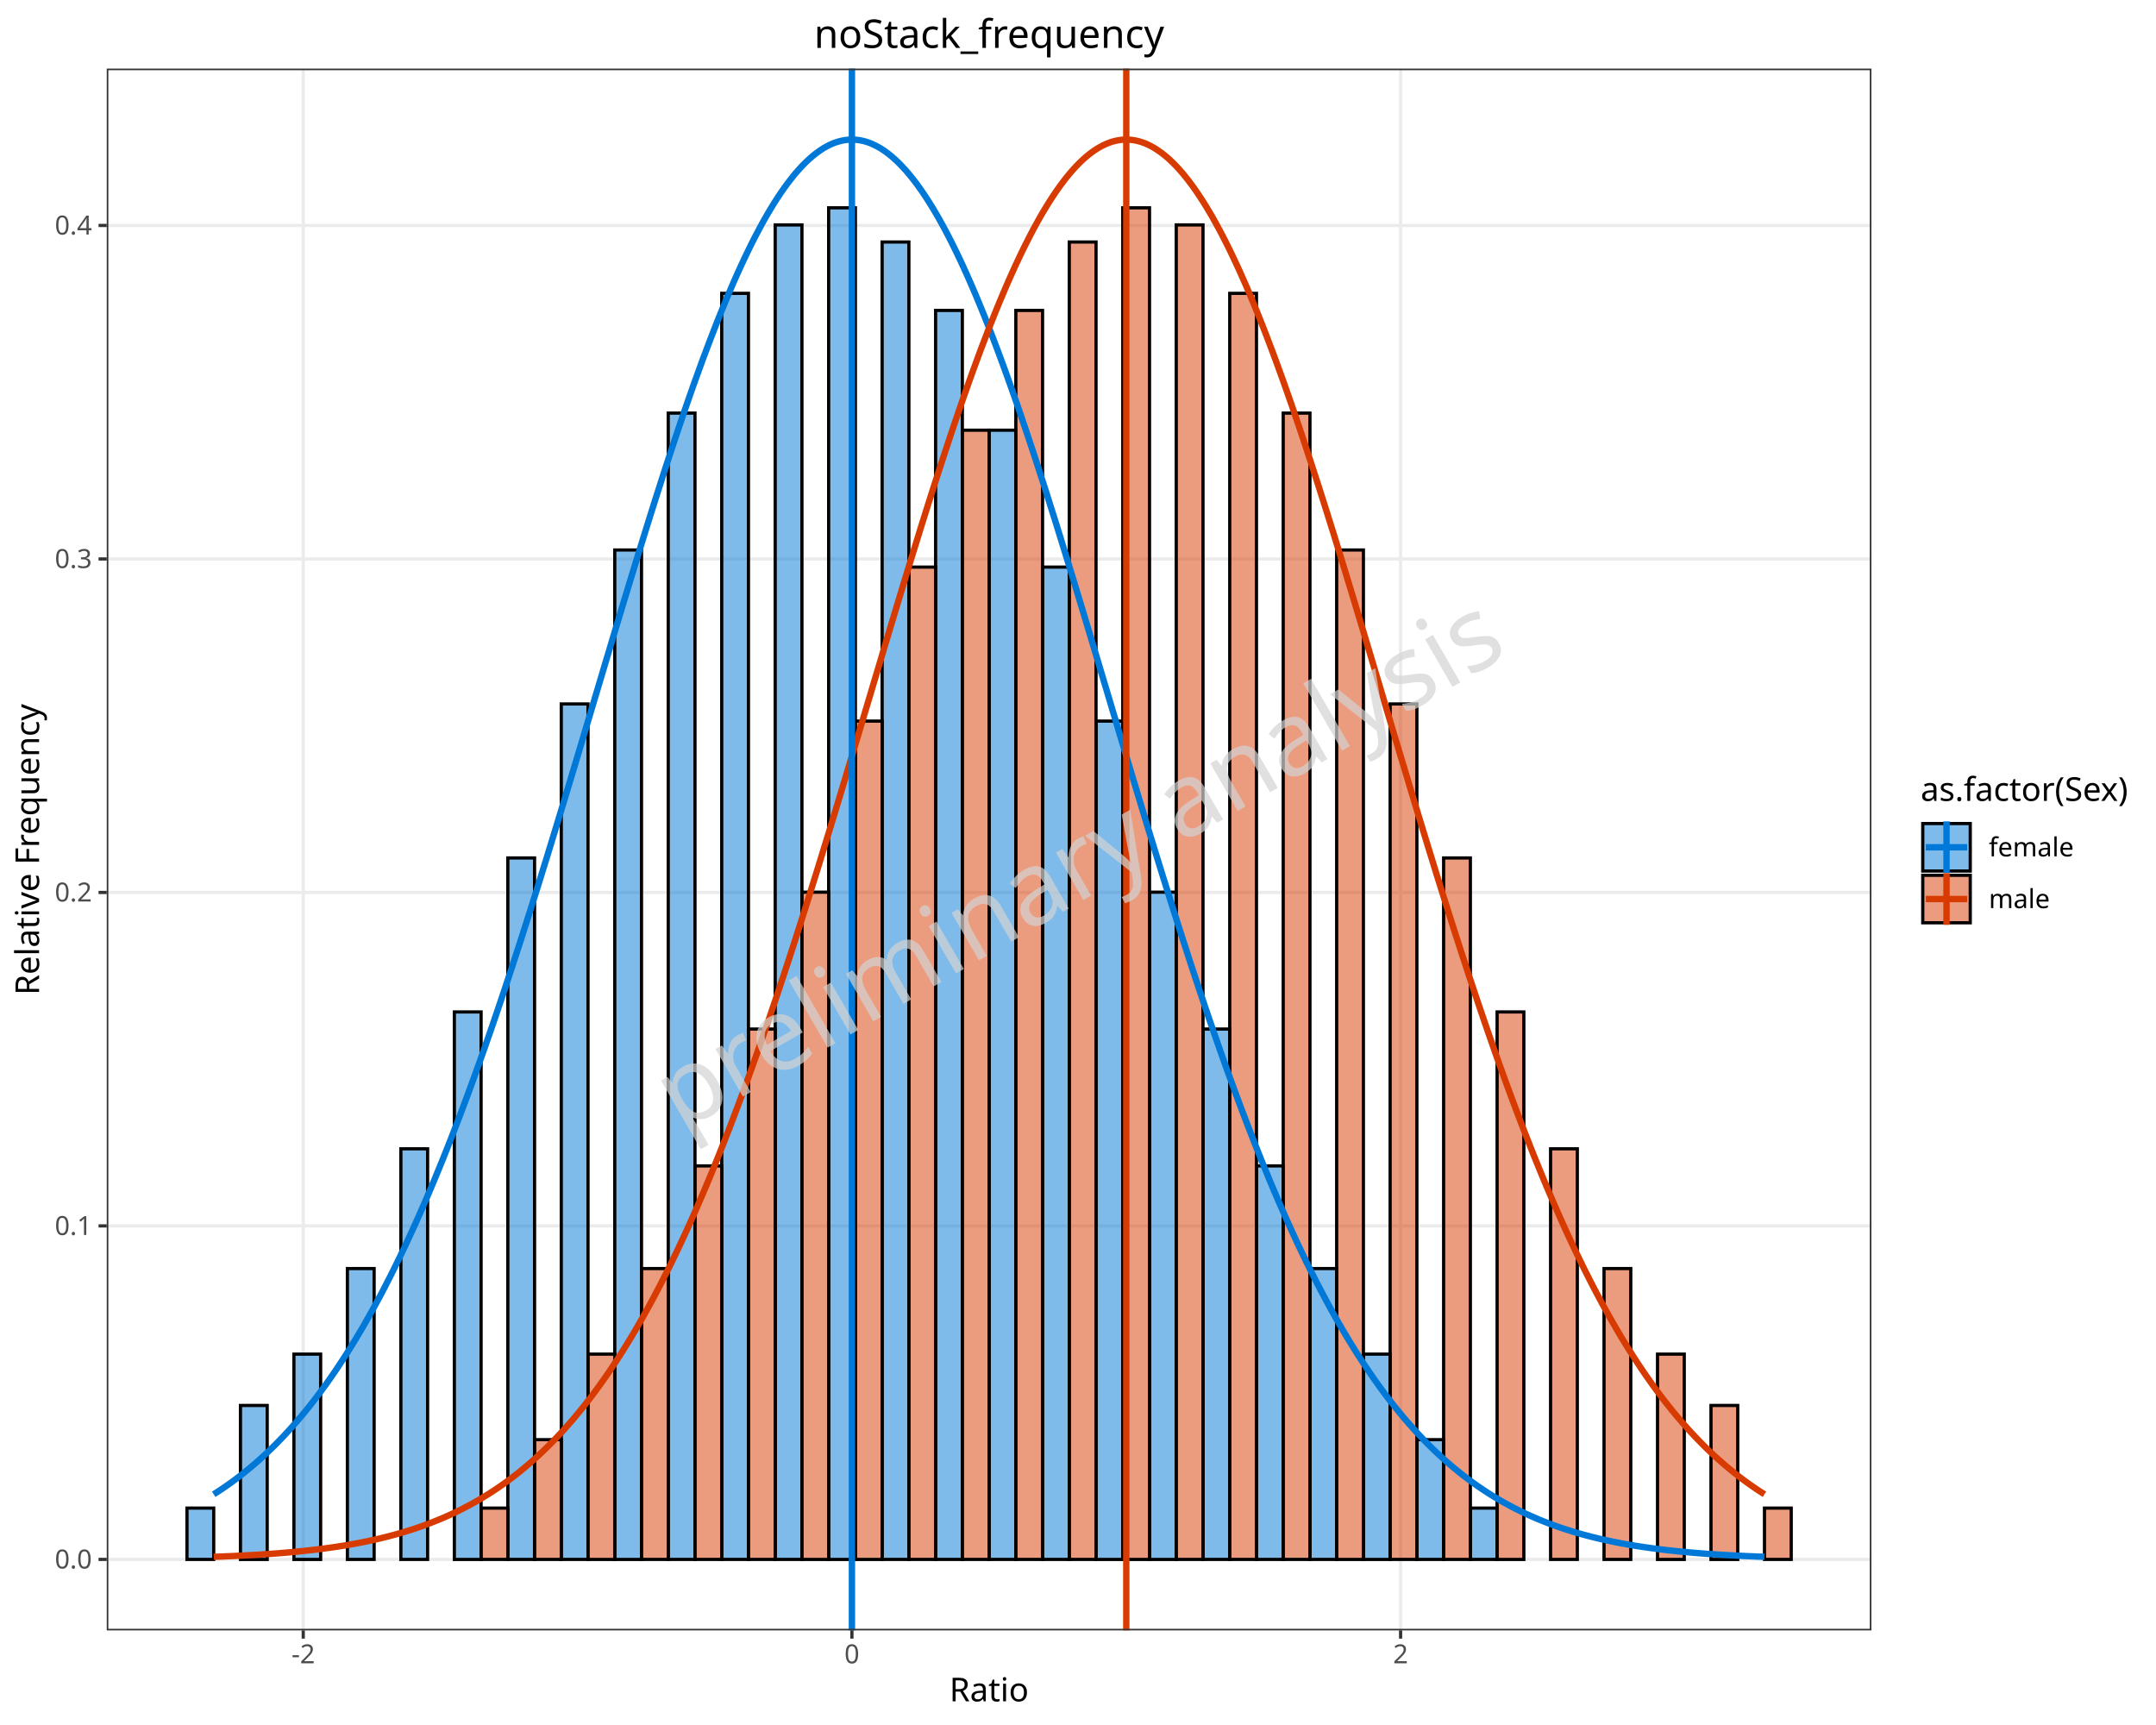
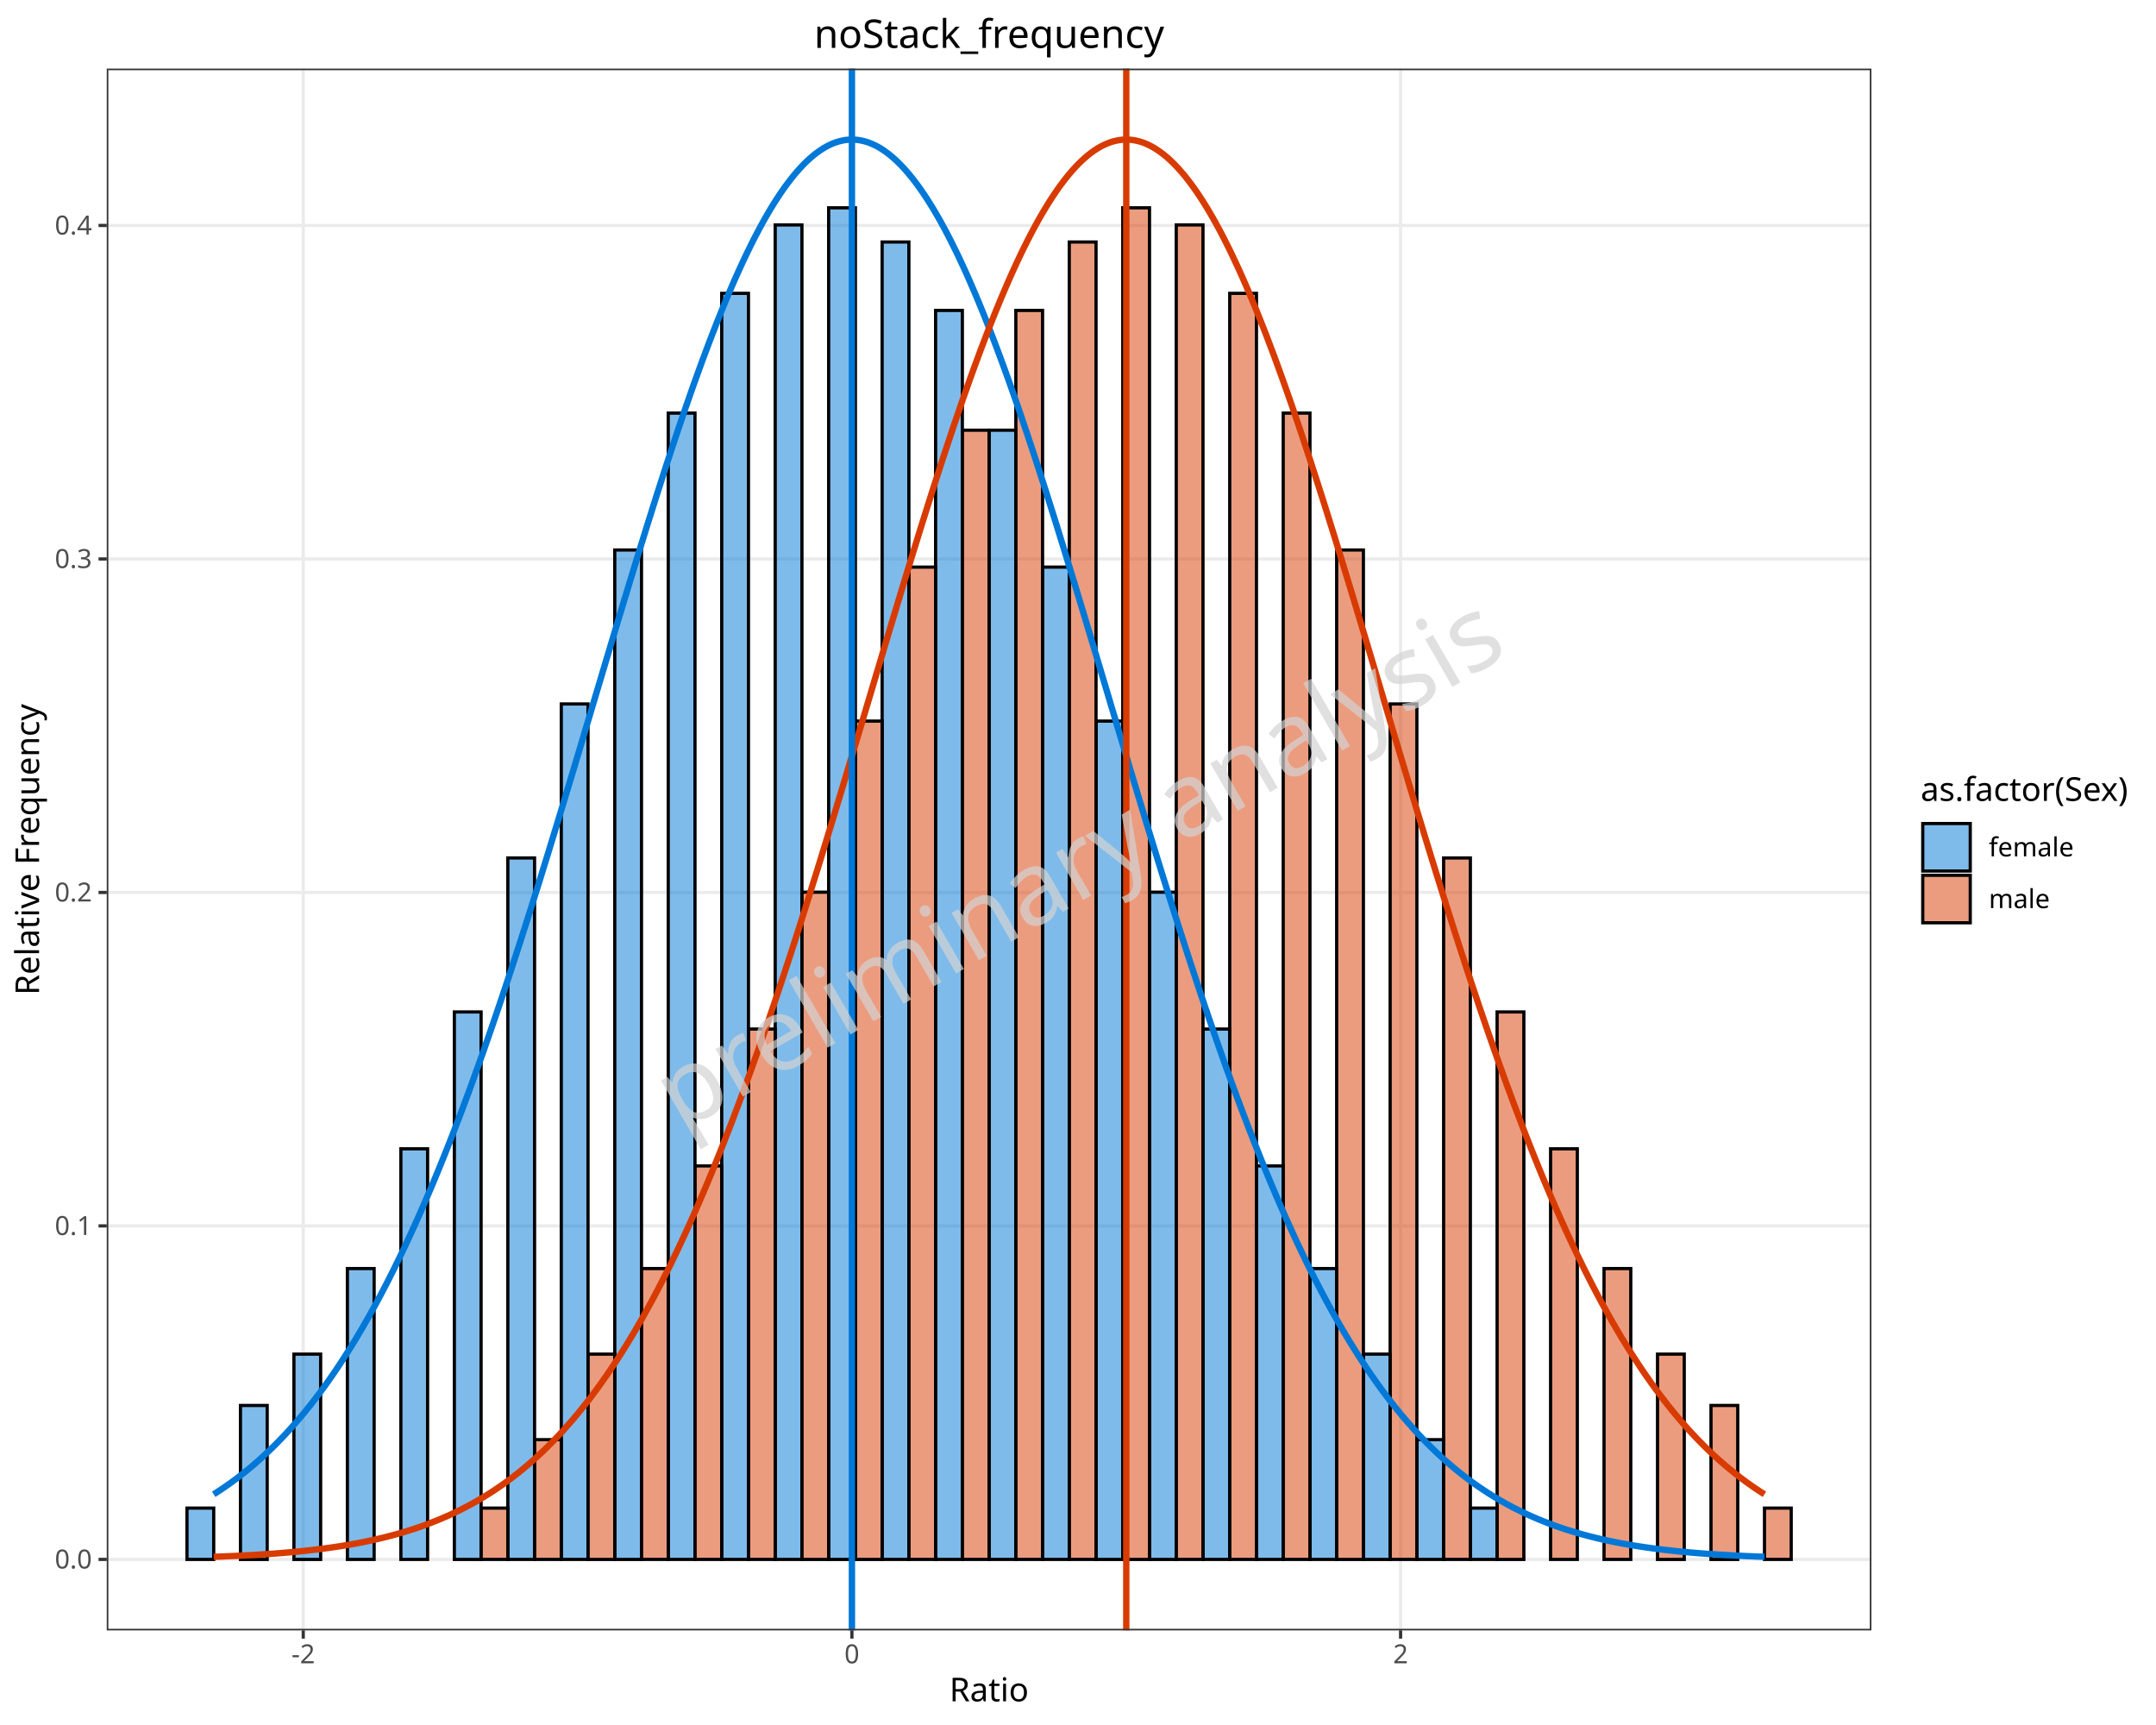
<svg xmlns="http://www.w3.org/2000/svg" class="svglite" data-engine-version="2.0" width="720.00pt" height="576.00pt" viewBox="0 0 720.00 576.00">
  <defs>
    <style type="text/css">
    .svglite line, .svglite polyline, .svglite polygon, .svglite path, .svglite rect, .svglite circle {
      fill: none;
      stroke: #000000;
      stroke-linecap: round;
      stroke-linejoin: round;
      stroke-miterlimit: 10.00;
    }
  </style>
  </defs>
  <rect width="100%" height="100%" style="stroke: none; fill: #FFFFFF;" />
  <defs>
    <clipPath id="cpMC4wMHw3MjAuMDB8MC4wMHw1NzYuMDA=">
      <rect x="0.00" y="0.00" width="720.00" height="576.00" />
    </clipPath>
  </defs>
  <g clip-path="url(#cpMC4wMHw3MjAuMDB8MC4wMHw1NzYuMDA=)">
    <rect x="0" y="0.00" width="720.00" height="576.00" style="stroke-width: 1.07; stroke: #FFFFFF; fill: #FFFFFF;" />
  </g>
  <defs>
    <clipPath id="cpMzUuNjV8NjI0Ljk2fDIyLjkwfDU0NC40Mg==">
      <rect x="35.65" y="22.90" width="589.31" height="521.51" />
    </clipPath>
  </defs>
  <g clip-path="url(#cpMzUuNjV8NjI0Ljk2fDIyLjkwfDU0NC40Mg==)">
    <rect x="35.65" y="22.90" width="589.31" height="521.51" style="stroke-width: 1.07; stroke: none; fill: #FFFFFF;" />
    <polyline points="35.65,520.71 624.96,520.71 " style="stroke-width: 1.07; stroke: #EBEBEB; stroke-linecap: butt;" />
    <polyline points="35.65,409.35 624.96,409.35 " style="stroke-width: 1.07; stroke: #EBEBEB; stroke-linecap: butt;" />
    <polyline points="35.65,298.00 624.96,298.00 " style="stroke-width: 1.07; stroke: #EBEBEB; stroke-linecap: butt;" />
    <polyline points="35.65,186.64 624.96,186.64 " style="stroke-width: 1.07; stroke: #EBEBEB; stroke-linecap: butt;" />
    <polyline points="35.65,75.28 624.96,75.28 " style="stroke-width: 1.07; stroke: #EBEBEB; stroke-linecap: butt;" />
    <polyline points="101.27,544.42 101.27,22.90 " style="stroke-width: 1.07; stroke: #EBEBEB; stroke-linecap: butt;" />
    <polyline points="284.50,544.42 284.50,22.90 " style="stroke-width: 1.07; stroke: #EBEBEB; stroke-linecap: butt;" />
    <polyline points="467.73,544.42 467.73,22.90 " style="stroke-width: 1.07; stroke: #EBEBEB; stroke-linecap: butt;" />
    <rect x="62.44" y="503.57" width="8.93" height="17.14" style="stroke-width: 1.07; stroke-linecap: butt; stroke-linejoin: miter; fill: #0078D7; fill-opacity: 0.50;" />
    <rect x="80.30" y="469.30" width="8.93" height="51.42" style="stroke-width: 1.07; stroke-linecap: butt; stroke-linejoin: miter; fill: #0078D7; fill-opacity: 0.50;" />
    <rect x="98.15" y="452.16" width="8.93" height="68.56" style="stroke-width: 1.07; stroke-linecap: butt; stroke-linejoin: miter; fill: #0078D7; fill-opacity: 0.50;" />
    <rect x="116.01" y="423.59" width="8.93" height="97.12" style="stroke-width: 1.07; stroke-linecap: butt; stroke-linejoin: miter; fill: #0078D7; fill-opacity: 0.50;" />
    <rect x="133.87" y="383.60" width="8.93" height="137.11" style="stroke-width: 1.07; stroke-linecap: butt; stroke-linejoin: miter; fill: #0078D7; fill-opacity: 0.50;" />
    <rect x="151.73" y="337.90" width="8.93" height="182.82" style="stroke-width: 1.07; stroke-linecap: butt; stroke-linejoin: miter; fill: #0078D7; fill-opacity: 0.50;" />
    <rect x="169.59" y="286.48" width="8.93" height="234.23" style="stroke-width: 1.07; stroke-linecap: butt; stroke-linejoin: miter; fill: #0078D7; fill-opacity: 0.50;" />
    <rect x="187.44" y="235.06" width="8.93" height="285.65" style="stroke-width: 1.07; stroke-linecap: butt; stroke-linejoin: miter; fill: #0078D7; fill-opacity: 0.50;" />
    <rect x="205.30" y="183.65" width="8.93" height="337.07" style="stroke-width: 1.07; stroke-linecap: butt; stroke-linejoin: miter; fill: #0078D7; fill-opacity: 0.50;" />
    <rect x="223.16" y="137.94" width="8.93" height="382.77" style="stroke-width: 1.07; stroke-linecap: butt; stroke-linejoin: miter; fill: #0078D7; fill-opacity: 0.50;" />
    <rect x="241.02" y="97.95" width="8.93" height="422.76" style="stroke-width: 1.07; stroke-linecap: butt; stroke-linejoin: miter; fill: #0078D7; fill-opacity: 0.50;" />
    <rect x="258.88" y="75.10" width="8.93" height="445.61" style="stroke-width: 1.07; stroke-linecap: butt; stroke-linejoin: miter; fill: #0078D7; fill-opacity: 0.50;" />
    <rect x="276.73" y="69.39" width="8.93" height="451.33" style="stroke-width: 1.07; stroke-linecap: butt; stroke-linejoin: miter; fill: #0078D7; fill-opacity: 0.50;" />
    <rect x="294.59" y="80.81" width="8.93" height="439.90" style="stroke-width: 1.07; stroke-linecap: butt; stroke-linejoin: miter; fill: #0078D7; fill-opacity: 0.50;" />
    <rect x="312.45" y="103.66" width="8.93" height="417.05" style="stroke-width: 1.07; stroke-linecap: butt; stroke-linejoin: miter; fill: #0078D7; fill-opacity: 0.50;" />
    <rect x="330.31" y="143.65" width="8.93" height="377.06" style="stroke-width: 1.07; stroke-linecap: butt; stroke-linejoin: miter; fill: #0078D7; fill-opacity: 0.50;" />
    <rect x="348.17" y="189.36" width="8.93" height="331.35" style="stroke-width: 1.07; stroke-linecap: butt; stroke-linejoin: miter; fill: #0078D7; fill-opacity: 0.50;" />
    <rect x="366.02" y="240.78" width="8.93" height="279.94" style="stroke-width: 1.07; stroke-linecap: butt; stroke-linejoin: miter; fill: #0078D7; fill-opacity: 0.50;" />
    <rect x="383.88" y="297.91" width="8.93" height="222.81" style="stroke-width: 1.07; stroke-linecap: butt; stroke-linejoin: miter; fill: #0078D7; fill-opacity: 0.50;" />
    <rect x="401.74" y="343.61" width="8.93" height="177.10" style="stroke-width: 1.07; stroke-linecap: butt; stroke-linejoin: miter; fill: #0078D7; fill-opacity: 0.50;" />
    <rect x="419.60" y="389.31" width="8.93" height="131.40" style="stroke-width: 1.07; stroke-linecap: butt; stroke-linejoin: miter; fill: #0078D7; fill-opacity: 0.50;" />
    <rect x="437.46" y="423.59" width="8.93" height="97.12" style="stroke-width: 1.07; stroke-linecap: butt; stroke-linejoin: miter; fill: #0078D7; fill-opacity: 0.50;" />
    <rect x="455.31" y="452.16" width="8.93" height="68.56" style="stroke-width: 1.07; stroke-linecap: butt; stroke-linejoin: miter; fill: #0078D7; fill-opacity: 0.50;" />
    <rect x="473.17" y="480.72" width="8.93" height="39.99" style="stroke-width: 1.07; stroke-linecap: butt; stroke-linejoin: miter; fill: #0078D7; fill-opacity: 0.50;" />
    <rect x="491.03" y="503.57" width="8.93" height="17.14" style="stroke-width: 1.07; stroke-linecap: butt; stroke-linejoin: miter; fill: #0078D7; fill-opacity: 0.50;" />
    <rect x="508.89" y="520.71" width="8.93" height="0.00" style="stroke-width: 1.07; stroke-linecap: butt; stroke-linejoin: miter; fill: #0078D7; fill-opacity: 0.50;" />
    <rect x="526.74" y="520.71" width="8.93" height="0.00" style="stroke-width: 1.07; stroke-linecap: butt; stroke-linejoin: miter; fill: #0078D7; fill-opacity: 0.50;" />
    <rect x="544.60" y="520.71" width="8.93" height="0.00" style="stroke-width: 1.07; stroke-linecap: butt; stroke-linejoin: miter; fill: #0078D7; fill-opacity: 0.50;" />
    <rect x="562.46" y="520.71" width="8.93" height="0.00" style="stroke-width: 1.07; stroke-linecap: butt; stroke-linejoin: miter; fill: #0078D7; fill-opacity: 0.50;" />
    <rect x="580.32" y="520.71" width="8.93" height="0.00" style="stroke-width: 1.07; stroke-linecap: butt; stroke-linejoin: miter; fill: #0078D7; fill-opacity: 0.50;" />
    <rect x="71.37" y="520.71" width="8.93" height="0.00" style="stroke-width: 1.07; stroke-linecap: butt; stroke-linejoin: miter; fill: #D83B01; fill-opacity: 0.50;" />
    <rect x="89.22" y="520.71" width="8.93" height="0.00" style="stroke-width: 1.07; stroke-linecap: butt; stroke-linejoin: miter; fill: #D83B01; fill-opacity: 0.50;" />
    <rect x="107.08" y="520.71" width="8.93" height="0.00" style="stroke-width: 1.07; stroke-linecap: butt; stroke-linejoin: miter; fill: #D83B01; fill-opacity: 0.50;" />
    <rect x="124.94" y="520.71" width="8.93" height="0.00" style="stroke-width: 1.07; stroke-linecap: butt; stroke-linejoin: miter; fill: #D83B01; fill-opacity: 0.50;" />
    <rect x="142.80" y="520.71" width="8.93" height="0.00" style="stroke-width: 1.07; stroke-linecap: butt; stroke-linejoin: miter; fill: #D83B01; fill-opacity: 0.50;" />
    <rect x="160.66" y="503.57" width="8.93" height="17.14" style="stroke-width: 1.07; stroke-linecap: butt; stroke-linejoin: miter; fill: #D83B01; fill-opacity: 0.50;" />
    <rect x="178.51" y="480.72" width="8.93" height="39.99" style="stroke-width: 1.07; stroke-linecap: butt; stroke-linejoin: miter; fill: #D83B01; fill-opacity: 0.50;" />
    <rect x="196.37" y="452.16" width="8.93" height="68.56" style="stroke-width: 1.07; stroke-linecap: butt; stroke-linejoin: miter; fill: #D83B01; fill-opacity: 0.50;" />
    <rect x="214.23" y="423.59" width="8.93" height="97.12" style="stroke-width: 1.07; stroke-linecap: butt; stroke-linejoin: miter; fill: #D83B01; fill-opacity: 0.50;" />
    <rect x="232.09" y="389.31" width="8.93" height="131.40" style="stroke-width: 1.07; stroke-linecap: butt; stroke-linejoin: miter; fill: #D83B01; fill-opacity: 0.50;" />
    <rect x="249.95" y="343.61" width="8.93" height="177.10" style="stroke-width: 1.07; stroke-linecap: butt; stroke-linejoin: miter; fill: #D83B01; fill-opacity: 0.50;" />
    <rect x="267.80" y="297.91" width="8.93" height="222.81" style="stroke-width: 1.07; stroke-linecap: butt; stroke-linejoin: miter; fill: #D83B01; fill-opacity: 0.50;" />
    <rect x="285.66" y="240.78" width="8.93" height="279.94" style="stroke-width: 1.07; stroke-linecap: butt; stroke-linejoin: miter; fill: #D83B01; fill-opacity: 0.50;" />
    <rect x="303.52" y="189.36" width="8.93" height="331.35" style="stroke-width: 1.07; stroke-linecap: butt; stroke-linejoin: miter; fill: #D83B01; fill-opacity: 0.50;" />
    <rect x="321.38" y="143.65" width="8.93" height="377.06" style="stroke-width: 1.07; stroke-linecap: butt; stroke-linejoin: miter; fill: #D83B01; fill-opacity: 0.50;" />
    <rect x="339.24" y="103.66" width="8.93" height="417.05" style="stroke-width: 1.07; stroke-linecap: butt; stroke-linejoin: miter; fill: #D83B01; fill-opacity: 0.50;" />
    <rect x="357.09" y="80.81" width="8.93" height="439.90" style="stroke-width: 1.07; stroke-linecap: butt; stroke-linejoin: miter; fill: #D83B01; fill-opacity: 0.50;" />
    <rect x="374.95" y="69.39" width="8.93" height="451.33" style="stroke-width: 1.07; stroke-linecap: butt; stroke-linejoin: miter; fill: #D83B01; fill-opacity: 0.50;" />
    <rect x="392.81" y="75.10" width="8.93" height="445.61" style="stroke-width: 1.07; stroke-linecap: butt; stroke-linejoin: miter; fill: #D83B01; fill-opacity: 0.50;" />
    <rect x="410.67" y="97.95" width="8.93" height="422.76" style="stroke-width: 1.07; stroke-linecap: butt; stroke-linejoin: miter; fill: #D83B01; fill-opacity: 0.50;" />
    <rect x="428.53" y="137.94" width="8.93" height="382.77" style="stroke-width: 1.07; stroke-linecap: butt; stroke-linejoin: miter; fill: #D83B01; fill-opacity: 0.50;" />
    <rect x="446.38" y="183.65" width="8.93" height="337.07" style="stroke-width: 1.07; stroke-linecap: butt; stroke-linejoin: miter; fill: #D83B01; fill-opacity: 0.50;" />
    <rect x="464.24" y="235.06" width="8.93" height="285.65" style="stroke-width: 1.07; stroke-linecap: butt; stroke-linejoin: miter; fill: #D83B01; fill-opacity: 0.50;" />
    <rect x="482.10" y="286.48" width="8.93" height="234.23" style="stroke-width: 1.07; stroke-linecap: butt; stroke-linejoin: miter; fill: #D83B01; fill-opacity: 0.50;" />
    <rect x="499.96" y="337.90" width="8.93" height="182.82" style="stroke-width: 1.07; stroke-linecap: butt; stroke-linejoin: miter; fill: #D83B01; fill-opacity: 0.50;" />
    <rect x="517.82" y="383.60" width="8.93" height="137.11" style="stroke-width: 1.07; stroke-linecap: butt; stroke-linejoin: miter; fill: #D83B01; fill-opacity: 0.50;" />
    <rect x="535.67" y="423.59" width="8.93" height="97.12" style="stroke-width: 1.07; stroke-linecap: butt; stroke-linejoin: miter; fill: #D83B01; fill-opacity: 0.50;" />
    <rect x="553.53" y="452.16" width="8.93" height="68.56" style="stroke-width: 1.07; stroke-linecap: butt; stroke-linejoin: miter; fill: #D83B01; fill-opacity: 0.50;" />
    <rect x="571.39" y="469.30" width="8.93" height="51.42" style="stroke-width: 1.07; stroke-linecap: butt; stroke-linejoin: miter; fill: #D83B01; fill-opacity: 0.50;" />
    <rect x="589.25" y="503.57" width="8.93" height="17.14" style="stroke-width: 1.07; stroke-linecap: butt; stroke-linejoin: miter; fill: #D83B01; fill-opacity: 0.50;" />
    <polyline points="71.37,498.96 72.38,498.32 73.39,497.66 74.41,496.98 75.42,496.28 76.43,495.57 77.45,494.85 78.46,494.10 79.47,493.34 80.49,492.56 81.50,491.76 82.51,490.94 83.53,490.10 84.54,489.25 85.56,488.37 86.57,487.48 87.58,486.56 88.60,485.63 89.61,484.67 90.62,483.70 91.64,482.70 92.65,481.68 93.66,480.64 94.68,479.58 95.69,478.49 96.70,477.39 97.72,476.25 98.73,475.10 99.74,473.92 100.76,472.72 101.77,471.50 102.78,470.25 103.80,468.98 104.81,467.68 105.82,466.36 106.84,465.01 107.85,463.63 108.87,462.24 109.88,460.81 110.89,459.36 111.91,457.88 112.92,456.38 113.93,454.84 114.95,453.29 115.96,451.70 116.97,450.09 117.99,448.45 119.00,446.78 120.01,445.08 121.03,443.36 122.04,441.60 123.05,439.82 124.07,438.01 125.08,436.17 126.09,434.30 127.11,432.41 128.12,430.48 129.13,428.53 130.15,426.54 131.16,424.53 132.17,422.49 133.19,420.41 134.20,418.31 135.22,416.18 136.23,414.02 137.24,411.83 138.26,409.61 139.27,407.36 140.28,405.08 141.30,402.78 142.31,400.44 143.32,398.07 144.34,395.68 145.35,393.25 146.36,390.80 147.38,388.32 148.39,385.81 149.40,383.27 150.42,380.70 151.43,378.10 152.44,375.48 153.46,372.83 154.47,370.15 155.48,367.44 156.50,364.71 157.51,361.95 158.52,359.17 159.54,356.36 160.55,353.52 161.57,350.66 162.58,347.77 163.59,344.86 164.61,341.92 165.62,338.96 166.63,335.98 167.65,332.97 168.66,329.95 169.67,326.90 170.69,323.82 171.70,320.73 172.71,317.62 173.73,314.49 174.74,311.34 175.75,308.17 176.77,304.98 177.78,301.78 178.79,298.56 179.81,295.32 180.82,292.07 181.83,288.80 182.85,285.52 183.86,282.22 184.87,278.92 185.89,275.60 186.90,272.27 187.92,268.93 188.93,265.58 189.94,262.23 190.96,258.86 191.97,255.49 192.98,252.11 194.00,248.73 195.01,245.34 196.02,241.95 197.04,238.56 198.05,235.17 199.06,231.77 200.08,228.38 201.09,224.98 202.10,221.59 203.12,218.21 204.13,214.82 205.14,211.44 206.16,208.07 207.17,204.71 208.18,201.35 209.20,198.01 210.21,194.67 211.23,191.34 212.24,188.03 213.25,184.73 214.27,181.45 215.28,178.18 216.29,174.93 217.31,171.69 218.32,168.48 219.33,165.28 220.35,162.11 221.36,158.96 222.37,155.83 223.39,152.72 224.40,149.64 225.41,146.59 226.43,143.56 227.44,140.57 228.45,137.60 229.47,134.66 230.48,131.76 231.49,128.88 232.51,126.04 233.52,123.24 234.53,120.47 235.55,117.74 236.56,115.05 237.58,112.39 238.59,109.78 239.60,107.20 240.62,104.67 241.63,102.18 242.64,99.74 243.66,97.34 244.67,94.98 245.68,92.67 246.70,90.41 247.71,88.20 248.72,86.04 249.74,83.92 250.75,81.86 251.76,79.85 252.78,77.89 253.79,75.99 254.80,74.14 255.82,72.34 256.83,70.60 257.84,68.92 258.86,67.29 259.87,65.72 260.88,64.21 261.90,62.75 262.91,61.36 263.93,60.03 264.94,58.75 265.95,57.54 266.97,56.39 267.98,55.30 268.99,54.28 270.01,53.31 271.02,52.41 272.03,51.58 273.05,50.81 274.06,50.10 275.07,49.45 276.09,48.88 277.10,48.36 278.11,47.91 279.13,47.53 280.14,47.22 281.15,46.97 282.17,46.78 283.18,46.66 284.19,46.61 285.21,46.62 286.22,46.70 287.24,46.85 288.25,47.06 289.26,47.33 290.28,47.68 291.29,48.09 292.30,48.56 293.32,49.10 294.33,49.70 295.34,50.37 296.36,51.11 297.37,51.90 298.38,52.77 299.40,53.69 300.41,54.68 301.42,55.73 302.44,56.84 303.45,58.02 304.46,59.25 305.48,60.55 306.49,61.91 307.50,63.33 308.52,64.80 309.53,66.34 310.54,67.93 311.56,69.58 312.57,71.29 313.59,73.05 314.60,74.87 315.61,76.74 316.63,78.67 317.64,80.65 318.65,82.68 319.67,84.76 320.68,86.89 321.69,89.08 322.71,91.31 323.72,93.59 324.73,95.92 325.75,98.29 326.76,100.71 327.77,103.17 328.79,105.68 329.80,108.23 330.81,110.82 331.83,113.45 332.84,116.12 333.85,118.83 334.87,121.57 335.88,124.36 336.89,127.17 337.91,130.03 338.92,132.91 339.94,135.83 340.95,138.78 341.96,141.76 342.98,144.77 343.99,147.81 345.00,150.87 346.02,153.96 347.03,157.07 348.04,160.21 349.06,163.37 350.07,166.56 351.08,169.76 352.10,172.98 353.11,176.22 354.12,179.48 355.14,182.76 356.15,186.05 357.16,189.35 358.18,192.67 359.19,196.00 360.20,199.34 361.22,202.69 362.23,206.05 363.24,209.42 364.26,212.79 365.27,216.17 366.29,219.56 367.30,222.95 368.31,226.34 369.33,229.73 370.34,233.13 371.35,236.52 372.37,239.91 373.38,243.31 374.39,246.70 375.41,250.08 376.42,253.46 377.43,256.84 378.45,260.21 379.46,263.57 380.47,266.92 381.49,270.27 382.50,273.60 383.51,276.93 384.53,280.24 385.54,283.54 386.55,286.83 387.57,290.11 388.58,293.37 389.60,296.61 390.61,299.84 391.62,303.06 392.64,306.26 393.65,309.44 394.66,312.60 395.68,315.74 396.69,318.87 397.70,321.97 398.72,325.05 399.73,328.12 400.74,331.16 401.76,334.18 402.77,337.17 403.78,340.15 404.80,343.10 405.81,346.02 406.82,348.92 407.84,351.80 408.85,354.65 409.86,357.48 410.88,360.28 411.89,363.06 412.90,365.81 413.92,368.53 414.93,371.22 415.95,373.89 416.96,376.53 417.97,379.14 418.99,381.73 420.00,384.28 421.01,386.81 422.03,389.31 423.04,391.78 424.05,394.22 425.07,396.64 426.08,399.02 427.09,401.37 428.11,403.70 429.12,406.00 430.13,408.26 431.15,410.50 432.16,412.71 433.17,414.89 434.19,417.04 435.20,419.15 436.21,421.24 437.23,423.31 438.24,425.34 439.25,427.34 440.27,429.31 441.28,431.25 442.30,433.17 443.31,435.05 444.32,436.91 445.34,438.74 446.35,440.54 447.36,442.31 448.38,444.05 449.39,445.76 450.40,447.45 451.42,449.10 452.43,450.73 453.44,452.34 454.46,453.91 455.47,455.46 456.48,456.98 457.50,458.47 458.51,459.94 459.52,461.38 460.54,462.80 461.55,464.19 462.56,465.55 463.58,466.89 464.59,468.20 465.60,469.49 466.62,470.75 467.63,471.99 468.65,473.21 469.66,474.40 470.67,475.56 471.69,476.71 472.70,477.83 473.71,478.93 474.73,480.00 475.74,481.06 476.75,482.09 477.77,483.10 478.78,484.09 479.79,485.06 480.81,486.00 481.82,486.93 482.83,487.84 483.85,488.72 484.86,489.59 485.87,490.44 486.89,491.27 487.90,492.08 488.91,492.87 489.93,493.64 490.94,494.40 491.96,495.14 492.97,495.86 493.98,496.56 495.00,497.25 496.01,497.92 497.02,498.58 498.04,499.22 499.05,499.84 500.06,500.45 501.08,501.04 502.09,501.62 503.10,502.18 504.12,502.73 505.13,503.27 506.14,503.79 507.16,504.30 508.17,504.80 509.18,505.28 510.20,505.75 511.21,506.21 512.22,506.65 513.24,507.09 514.25,507.51 515.26,507.92 516.28,508.32 517.29,508.71 518.31,509.09 519.32,509.46 520.33,509.82 521.35,510.17 522.36,510.51 523.37,510.83 524.39,511.15 525.40,511.47 526.41,511.77 527.43,512.06 528.44,512.35 529.45,512.62 530.47,512.89 531.48,513.15 532.49,513.40 533.51,513.65 534.52,513.89 535.53,514.12 536.55,514.34 537.56,514.56 538.57,514.77 539.59,514.98 540.60,515.17 541.61,515.37 542.63,515.55 543.64,515.73 544.66,515.91 545.67,516.08 546.68,516.24 547.70,516.40 548.71,516.55 549.72,516.70 550.74,516.84 551.75,516.98 552.76,517.12 553.78,517.25 554.79,517.38 555.80,517.50 556.82,517.62 557.83,517.73 558.84,517.84 559.86,517.95 560.87,518.05 561.88,518.15 562.90,518.24 563.91,518.34 564.92,518.43 565.94,518.51 566.95,518.60 567.97,518.68 568.98,518.76 569.99,518.83 571.01,518.90 572.02,518.97 573.03,519.04 574.05,519.11 575.06,519.17 576.07,519.23 577.09,519.29 578.10,519.34 579.11,519.40 580.13,519.45 581.14,519.50 582.15,519.55 583.17,519.60 584.18,519.64 585.19,519.68 586.21,519.73 587.22,519.77 588.23,519.80 589.25,519.84 " style="stroke-width: 2.13; stroke: #0078D7; stroke-linecap: butt;" />
    <polyline points="71.37,519.84 72.38,519.80 73.39,519.77 74.41,519.73 75.42,519.68 76.43,519.64 77.45,519.60 78.46,519.55 79.47,519.50 80.49,519.45 81.50,519.40 82.51,519.34 83.53,519.29 84.54,519.23 85.56,519.17 86.57,519.11 87.58,519.04 88.60,518.97 89.61,518.90 90.62,518.83 91.64,518.76 92.65,518.68 93.66,518.60 94.68,518.51 95.69,518.43 96.70,518.34 97.72,518.24 98.73,518.15 99.74,518.05 100.76,517.95 101.77,517.84 102.78,517.73 103.80,517.62 104.81,517.50 105.82,517.38 106.84,517.25 107.85,517.12 108.87,516.98 109.88,516.84 110.89,516.70 111.91,516.55 112.92,516.40 113.93,516.24 114.95,516.08 115.96,515.91 116.97,515.73 117.99,515.55 119.00,515.37 120.01,515.17 121.03,514.98 122.04,514.77 123.05,514.56 124.07,514.34 125.08,514.12 126.09,513.89 127.11,513.65 128.12,513.40 129.13,513.15 130.15,512.89 131.16,512.62 132.17,512.35 133.19,512.06 134.20,511.77 135.22,511.47 136.23,511.15 137.24,510.83 138.26,510.51 139.27,510.17 140.28,509.82 141.30,509.46 142.31,509.09 143.32,508.71 144.34,508.32 145.35,507.92 146.36,507.51 147.38,507.09 148.39,506.65 149.40,506.21 150.42,505.75 151.43,505.28 152.44,504.80 153.46,504.30 154.47,503.79 155.48,503.27 156.50,502.73 157.51,502.18 158.52,501.62 159.54,501.04 160.55,500.45 161.57,499.84 162.58,499.22 163.59,498.58 164.61,497.92 165.62,497.25 166.63,496.56 167.65,495.86 168.66,495.14 169.67,494.40 170.69,493.64 171.70,492.87 172.71,492.08 173.73,491.27 174.74,490.44 175.75,489.59 176.77,488.72 177.78,487.84 178.79,486.93 179.81,486.00 180.82,485.06 181.83,484.09 182.85,483.10 183.86,482.09 184.87,481.06 185.89,480.00 186.90,478.93 187.92,477.83 188.93,476.71 189.94,475.56 190.96,474.40 191.97,473.21 192.98,471.99 194.00,470.75 195.01,469.49 196.02,468.20 197.04,466.89 198.05,465.55 199.06,464.19 200.08,462.80 201.09,461.38 202.10,459.94 203.12,458.47 204.13,456.98 205.14,455.46 206.16,453.91 207.17,452.34 208.18,450.73 209.20,449.10 210.21,447.45 211.23,445.76 212.24,444.05 213.25,442.31 214.27,440.54 215.28,438.74 216.29,436.91 217.31,435.05 218.32,433.17 219.33,431.25 220.35,429.31 221.36,427.34 222.37,425.34 223.39,423.31 224.40,421.24 225.41,419.15 226.43,417.04 227.44,414.89 228.45,412.71 229.47,410.50 230.48,408.26 231.49,406.00 232.51,403.70 233.52,401.37 234.53,399.02 235.55,396.64 236.56,394.22 237.58,391.78 238.59,389.31 239.60,386.81 240.62,384.28 241.63,381.73 242.64,379.14 243.66,376.53 244.67,373.89 245.68,371.22 246.70,368.53 247.71,365.81 248.72,363.06 249.74,360.28 250.75,357.48 251.76,354.65 252.78,351.80 253.79,348.92 254.80,346.02 255.82,343.10 256.83,340.15 257.84,337.17 258.86,334.18 259.87,331.16 260.88,328.12 261.90,325.05 262.91,321.97 263.93,318.87 264.94,315.74 265.95,312.60 266.97,309.44 267.98,306.26 268.99,303.06 270.01,299.84 271.02,296.61 272.03,293.37 273.05,290.11 274.06,286.83 275.07,283.54 276.09,280.24 277.10,276.93 278.11,273.60 279.13,270.27 280.14,266.92 281.15,263.57 282.17,260.21 283.18,256.84 284.19,253.46 285.21,250.08 286.22,246.70 287.24,243.31 288.25,239.91 289.26,236.52 290.28,233.13 291.29,229.73 292.30,226.34 293.32,222.95 294.33,219.56 295.34,216.17 296.36,212.79 297.37,209.42 298.38,206.05 299.40,202.69 300.41,199.34 301.42,196.00 302.44,192.67 303.45,189.35 304.46,186.05 305.48,182.76 306.49,179.48 307.50,176.22 308.52,172.98 309.53,169.76 310.54,166.56 311.56,163.37 312.57,160.21 313.59,157.07 314.60,153.96 315.61,150.87 316.63,147.81 317.64,144.77 318.65,141.76 319.67,138.78 320.68,135.83 321.69,132.91 322.71,130.03 323.72,127.17 324.73,124.36 325.75,121.57 326.76,118.83 327.77,116.12 328.79,113.45 329.80,110.82 330.81,108.23 331.83,105.68 332.84,103.17 333.85,100.71 334.87,98.29 335.88,95.92 336.89,93.59 337.91,91.31 338.92,89.08 339.94,86.89 340.95,84.76 341.96,82.68 342.98,80.65 343.99,78.67 345.00,76.74 346.02,74.87 347.03,73.05 348.04,71.29 349.06,69.58 350.07,67.93 351.08,66.34 352.10,64.80 353.11,63.33 354.12,61.91 355.14,60.55 356.15,59.25 357.16,58.02 358.18,56.84 359.19,55.73 360.20,54.68 361.22,53.69 362.23,52.77 363.24,51.90 364.26,51.11 365.27,50.37 366.29,49.70 367.30,49.10 368.31,48.56 369.33,48.09 370.34,47.68 371.35,47.33 372.37,47.06 373.38,46.85 374.39,46.70 375.41,46.62 376.42,46.61 377.43,46.66 378.45,46.78 379.46,46.97 380.47,47.22 381.49,47.53 382.50,47.91 383.51,48.36 384.53,48.88 385.54,49.45 386.55,50.10 387.57,50.81 388.58,51.58 389.60,52.41 390.61,53.31 391.62,54.28 392.64,55.30 393.65,56.39 394.66,57.54 395.68,58.75 396.69,60.03 397.70,61.36 398.72,62.75 399.73,64.21 400.74,65.72 401.76,67.29 402.77,68.92 403.78,70.60 404.80,72.34 405.81,74.14 406.82,75.99 407.84,77.89 408.85,79.85 409.86,81.86 410.88,83.92 411.89,86.04 412.90,88.20 413.92,90.41 414.93,92.67 415.95,94.98 416.96,97.34 417.97,99.74 418.99,102.18 420.00,104.67 421.01,107.20 422.03,109.78 423.04,112.39 424.05,115.05 425.07,117.74 426.08,120.47 427.09,123.24 428.11,126.04 429.12,128.88 430.13,131.76 431.15,134.66 432.16,137.60 433.17,140.57 434.19,143.56 435.20,146.59 436.21,149.64 437.23,152.72 438.24,155.83 439.25,158.96 440.27,162.11 441.28,165.28 442.30,168.48 443.31,171.69 444.32,174.93 445.34,178.18 446.35,181.45 447.36,184.73 448.38,188.03 449.39,191.34 450.40,194.67 451.42,198.01 452.43,201.35 453.44,204.71 454.46,208.07 455.47,211.44 456.48,214.82 457.50,218.21 458.51,221.59 459.52,224.98 460.54,228.38 461.55,231.77 462.56,235.17 463.58,238.56 464.59,241.95 465.60,245.34 466.62,248.73 467.63,252.11 468.65,255.49 469.66,258.86 470.67,262.23 471.69,265.58 472.70,268.93 473.71,272.27 474.73,275.60 475.74,278.92 476.75,282.22 477.77,285.52 478.78,288.80 479.79,292.07 480.81,295.32 481.82,298.56 482.83,301.78 483.85,304.98 484.86,308.17 485.87,311.34 486.89,314.49 487.90,317.62 488.91,320.73 489.93,323.82 490.94,326.90 491.96,329.95 492.97,332.97 493.98,335.98 495.00,338.96 496.01,341.92 497.02,344.86 498.04,347.77 499.05,350.66 500.06,353.52 501.08,356.36 502.09,359.17 503.10,361.95 504.12,364.71 505.13,367.44 506.14,370.15 507.16,372.83 508.17,375.48 509.18,378.10 510.20,380.70 511.21,383.27 512.22,385.81 513.24,388.32 514.25,390.80 515.26,393.25 516.28,395.68 517.29,398.07 518.31,400.44 519.32,402.78 520.33,405.08 521.35,407.36 522.36,409.61 523.37,411.83 524.39,414.02 525.40,416.18 526.41,418.31 527.43,420.41 528.44,422.49 529.45,424.53 530.47,426.54 531.48,428.53 532.49,430.48 533.51,432.41 534.52,434.30 535.53,436.17 536.55,438.01 537.56,439.82 538.57,441.60 539.59,443.36 540.60,445.08 541.61,446.78 542.63,448.45 543.64,450.09 544.66,451.70 545.67,453.29 546.68,454.84 547.70,456.38 548.71,457.88 549.72,459.36 550.74,460.81 551.75,462.24 552.76,463.63 553.78,465.01 554.79,466.36 555.80,467.68 556.82,468.98 557.83,470.25 558.84,471.50 559.86,472.72 560.87,473.92 561.88,475.10 562.90,476.25 563.91,477.39 564.92,478.49 565.94,479.58 566.95,480.64 567.97,481.68 568.98,482.70 569.99,483.70 571.01,484.67 572.02,485.63 573.03,486.56 574.05,487.48 575.06,488.37 576.07,489.25 577.09,490.10 578.10,490.94 579.11,491.76 580.13,492.56 581.14,493.34 582.15,494.10 583.17,494.85 584.18,495.57 585.19,496.28 586.21,496.98 587.22,497.66 588.23,498.32 589.25,498.96 " style="stroke-width: 2.13; stroke: #D83B01; stroke-linecap: butt;" />
    <line x1="284.50" y1="544.42" x2="284.50" y2="22.90" style="stroke-width: 2.13; stroke: #0078D7; stroke-linecap: butt;" />
    <line x1="376.12" y1="544.42" x2="376.12" y2="22.90" style="stroke-width: 2.13; stroke: #D83B01; stroke-linecap: butt;" />
    <rect x="35.65" y="22.90" width="589.31" height="521.51" style="stroke-width: 1.07; stroke: #333333;" />
  </g>
  <g clip-path="url(#cpMC4wMHw3MjAuMDB8MC4wMHw1NzYuMDA=)">
    <text x="30.72" y="523.74" text-anchor="end" style="font-size: 8.80px; fill: #4D4D4D; font-family: sans;" textLength="12.23px" lengthAdjust="spacingAndGlyphs">0.0</text>
    <text x="30.72" y="412.38" text-anchor="end" style="font-size: 8.80px; fill: #4D4D4D; font-family: sans;" textLength="12.23px" lengthAdjust="spacingAndGlyphs">0.1</text>
    <text x="30.72" y="301.02" text-anchor="end" style="font-size: 8.80px; fill: #4D4D4D; font-family: sans;" textLength="12.23px" lengthAdjust="spacingAndGlyphs">0.2</text>
    <text x="30.72" y="189.67" text-anchor="end" style="font-size: 8.80px; fill: #4D4D4D; font-family: sans;" textLength="12.23px" lengthAdjust="spacingAndGlyphs">0.3</text>
    <text x="30.72" y="78.31" text-anchor="end" style="font-size: 8.80px; fill: #4D4D4D; font-family: sans;" textLength="12.23px" lengthAdjust="spacingAndGlyphs">0.4</text>
    <polyline points="32.91,520.71 35.65,520.71 " style="stroke-width: 1.07; stroke: #333333; stroke-linecap: butt;" />
    <polyline points="32.91,409.35 35.65,409.35 " style="stroke-width: 1.07; stroke: #333333; stroke-linecap: butt;" />
    <polyline points="32.91,298.00 35.65,298.00 " style="stroke-width: 1.07; stroke: #333333; stroke-linecap: butt;" />
    <polyline points="32.91,186.64 35.65,186.64 " style="stroke-width: 1.07; stroke: #333333; stroke-linecap: butt;" />
    <polyline points="32.91,75.28 35.65,75.28 " style="stroke-width: 1.07; stroke: #333333; stroke-linecap: butt;" />
    <polyline points="101.27,547.16 101.27,544.42 " style="stroke-width: 1.07; stroke: #333333; stroke-linecap: butt;" />
    <polyline points="284.50,547.16 284.50,544.42 " style="stroke-width: 1.07; stroke: #333333; stroke-linecap: butt;" />
    <polyline points="467.73,547.16 467.73,544.42 " style="stroke-width: 1.07; stroke: #333333; stroke-linecap: butt;" />
    <text x="101.27" y="555.40" text-anchor="middle" style="font-size: 8.80px; fill: #4D4D4D; font-family: sans;" textLength="7.82px" lengthAdjust="spacingAndGlyphs">-2</text>
    <text x="284.50" y="555.40" text-anchor="middle" style="font-size: 8.80px; fill: #4D4D4D; font-family: sans;" textLength="4.89px" lengthAdjust="spacingAndGlyphs">0</text>
    <text x="467.73" y="555.40" text-anchor="middle" style="font-size: 8.80px; fill: #4D4D4D; font-family: sans;" textLength="4.89px" lengthAdjust="spacingAndGlyphs">2</text>
    <text x="330.31" y="568.10" text-anchor="middle" style="font-size: 11.00px; font-family: sans;" textLength="25.68px" lengthAdjust="spacingAndGlyphs">Ratio</text>
    <text transform="translate(13.05,283.66) rotate(-90)" text-anchor="middle" style="font-size: 11.00px; font-family: sans;" textLength="94.78px" lengthAdjust="spacingAndGlyphs">Relative Frequency</text>
    <rect x="635.92" y="253.00" width="78.60" height="61.32" style="stroke-width: 1.07; stroke: none; fill: #FFFFFF;" />
    <text x="641.40" y="267.43" style="font-size: 11.00px; font-family: sans;" textLength="68.48px" lengthAdjust="spacingAndGlyphs">as.factor(Sex)</text>
    <rect x="641.40" y="274.28" width="17.28" height="17.28" style="stroke-width: 1.07; stroke: none; fill: #FFFFFF;" />
    <rect x="642.11" y="274.99" width="15.86" height="15.86" style="stroke-width: 1.07; stroke-linecap: butt; stroke-linejoin: miter; fill: #0078D7; fill-opacity: 0.50;" />
-     <line x1="643.13" y1="282.92" x2="656.95" y2="282.92" style="stroke-width: 2.13; stroke: #0078D7; stroke-linecap: butt;" />
-     <line x1="650.04" y1="291.56" x2="650.04" y2="274.28" style="stroke-width: 2.13; stroke: #0078D7; stroke-linecap: butt;" />
    <rect x="641.40" y="291.56" width="17.28" height="17.28" style="stroke-width: 1.07; stroke: none; fill: #FFFFFF;" />
    <rect x="642.11" y="292.27" width="15.86" height="15.86" style="stroke-width: 1.07; stroke-linecap: butt; stroke-linejoin: miter; fill: #D83B01; fill-opacity: 0.50;" />
-     <line x1="643.13" y1="300.20" x2="656.95" y2="300.20" style="stroke-width: 2.13; stroke: #D83B01; stroke-linecap: butt;" />
-     <line x1="650.04" y1="308.84" x2="650.04" y2="291.56" style="stroke-width: 2.13; stroke: #D83B01; stroke-linecap: butt;" />
    <text x="664.16" y="285.95" style="font-size: 8.80px; font-family: sans;" textLength="26.42px" lengthAdjust="spacingAndGlyphs">female</text>
    <text x="664.16" y="303.23" style="font-size: 8.80px; font-family: sans;" textLength="19.08px" lengthAdjust="spacingAndGlyphs">male</text>
    <text x="330.31" y="15.99" text-anchor="middle" style="font-size: 13.20px; font-family: sans;" textLength="113.03px" lengthAdjust="spacingAndGlyphs">noStack_frequency</text>
    <text transform="translate(365.87,298.17) rotate(-30)" text-anchor="middle" style="font-size: 34.14px; fill: #D3D3D3; fill-opacity: 0.70; font-family: sans;" textLength="299.85px" lengthAdjust="spacingAndGlyphs">preliminary analysis</text>
  </g>
</svg>
